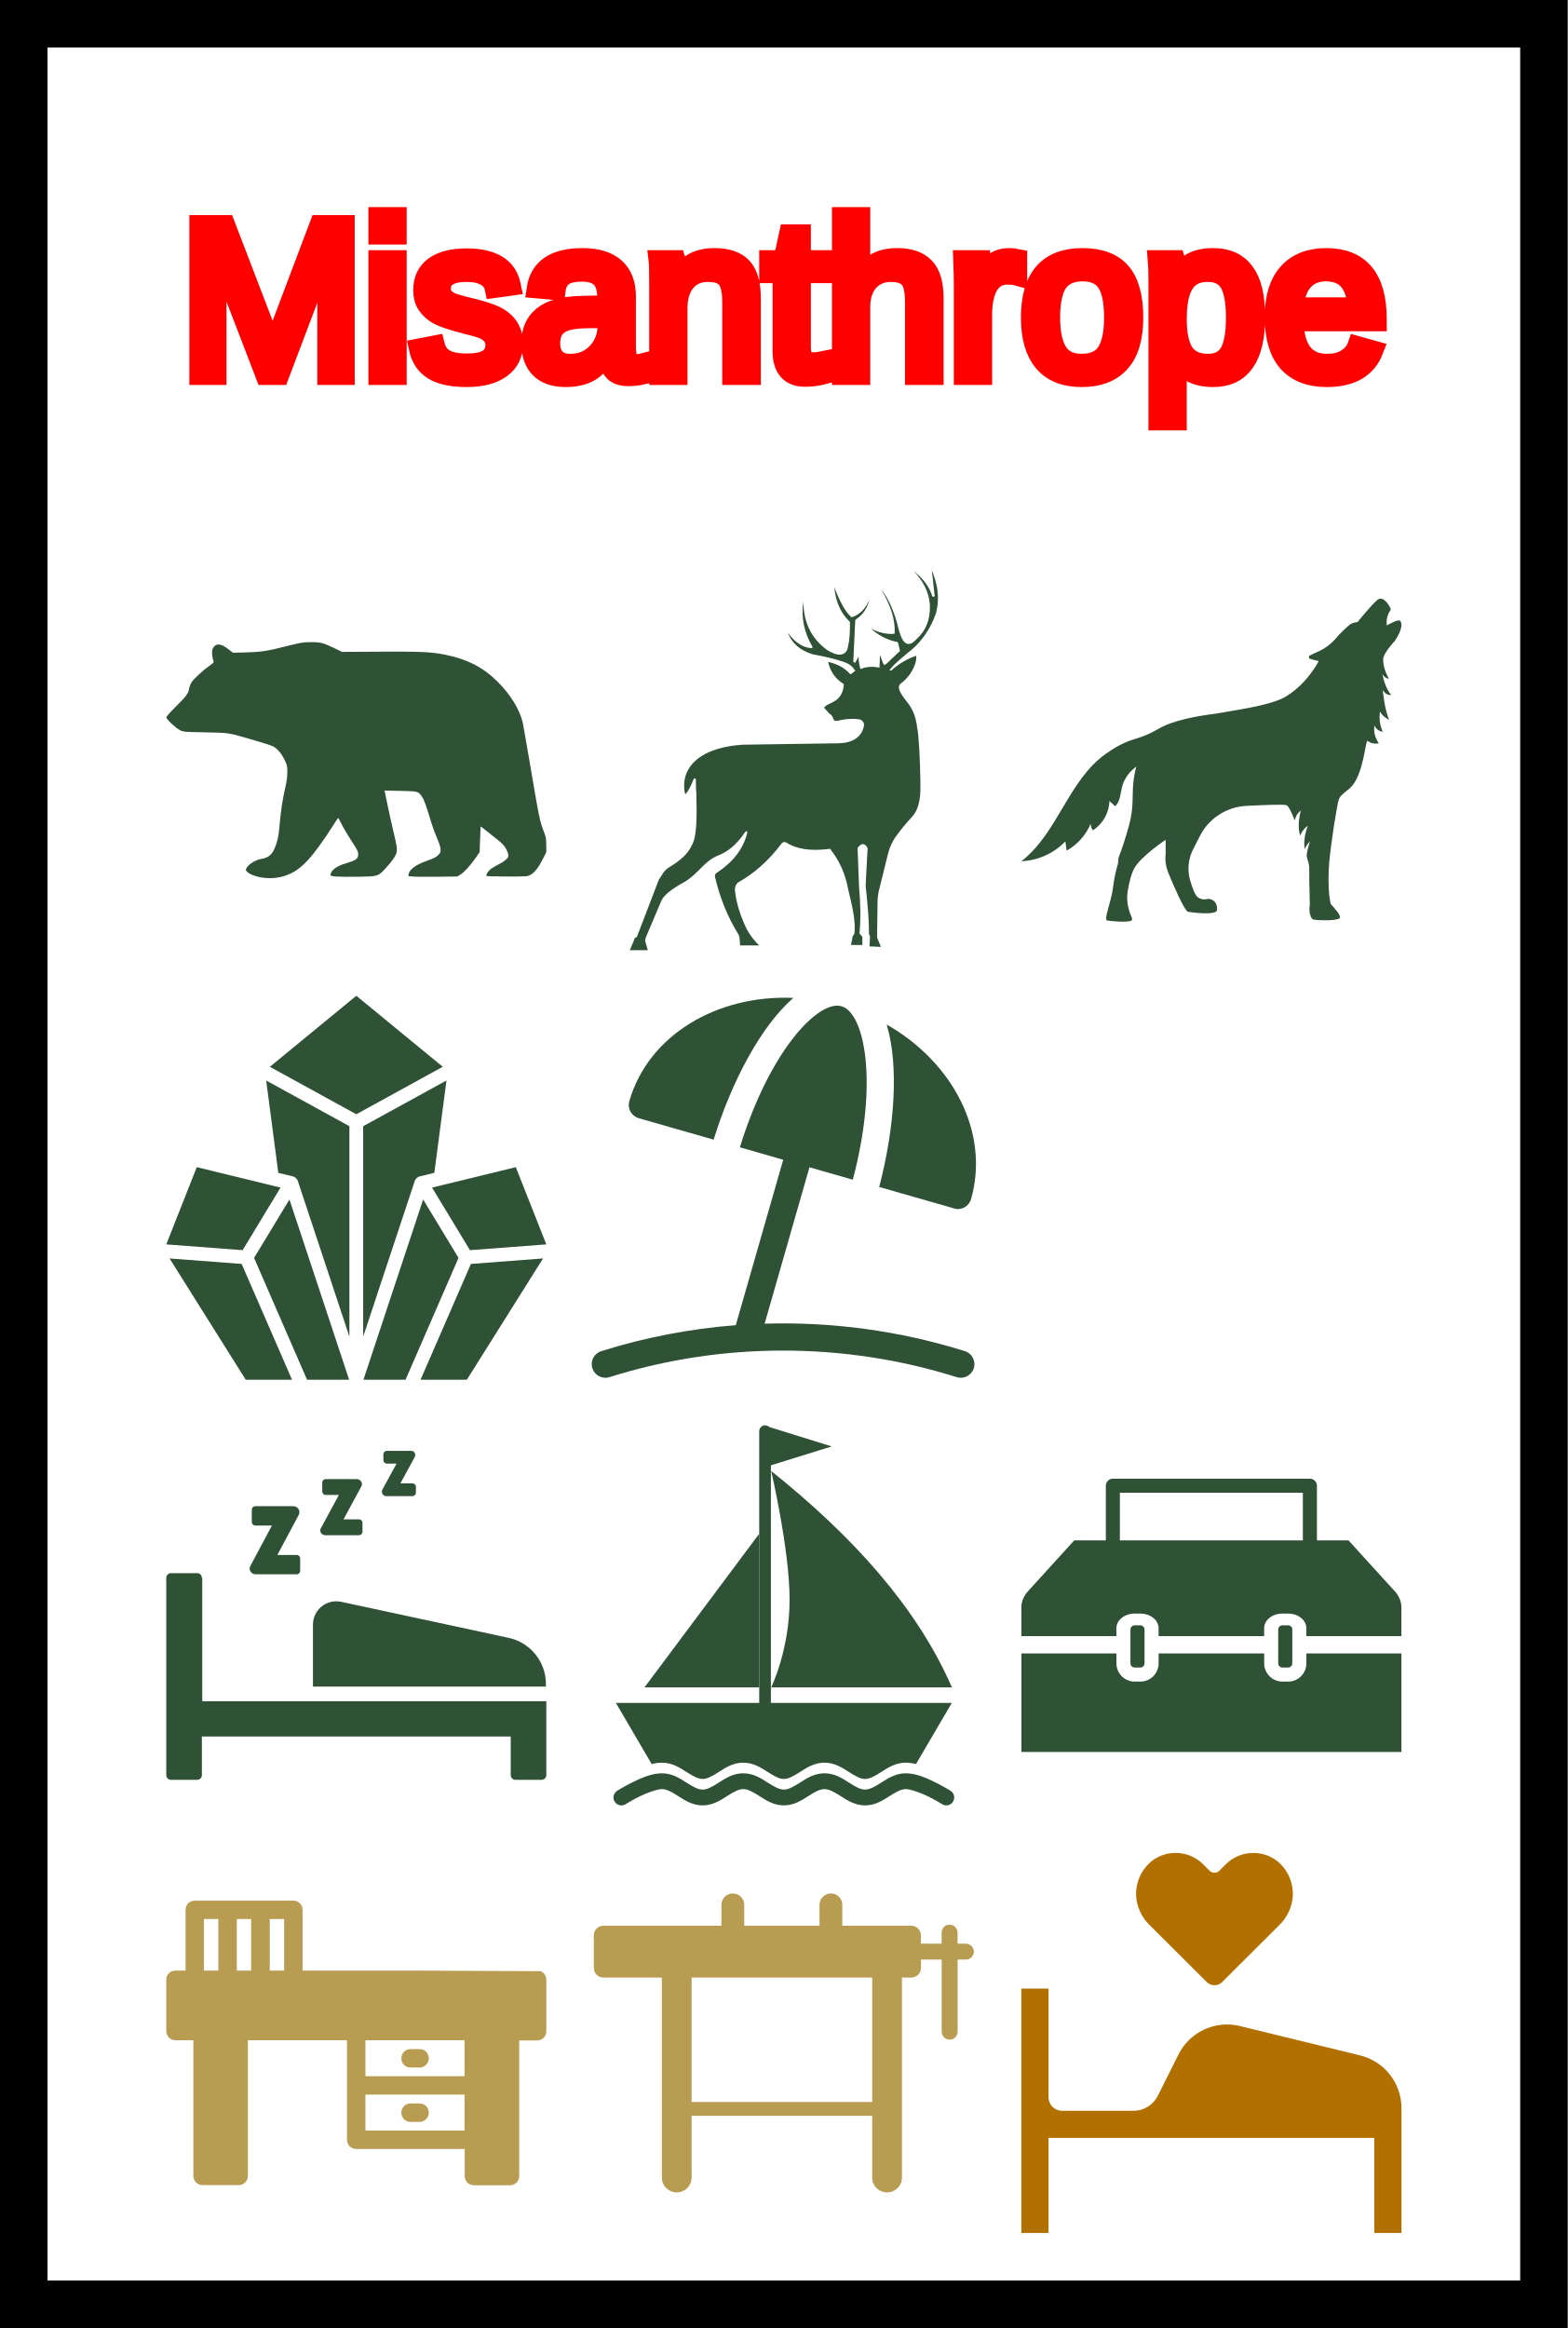
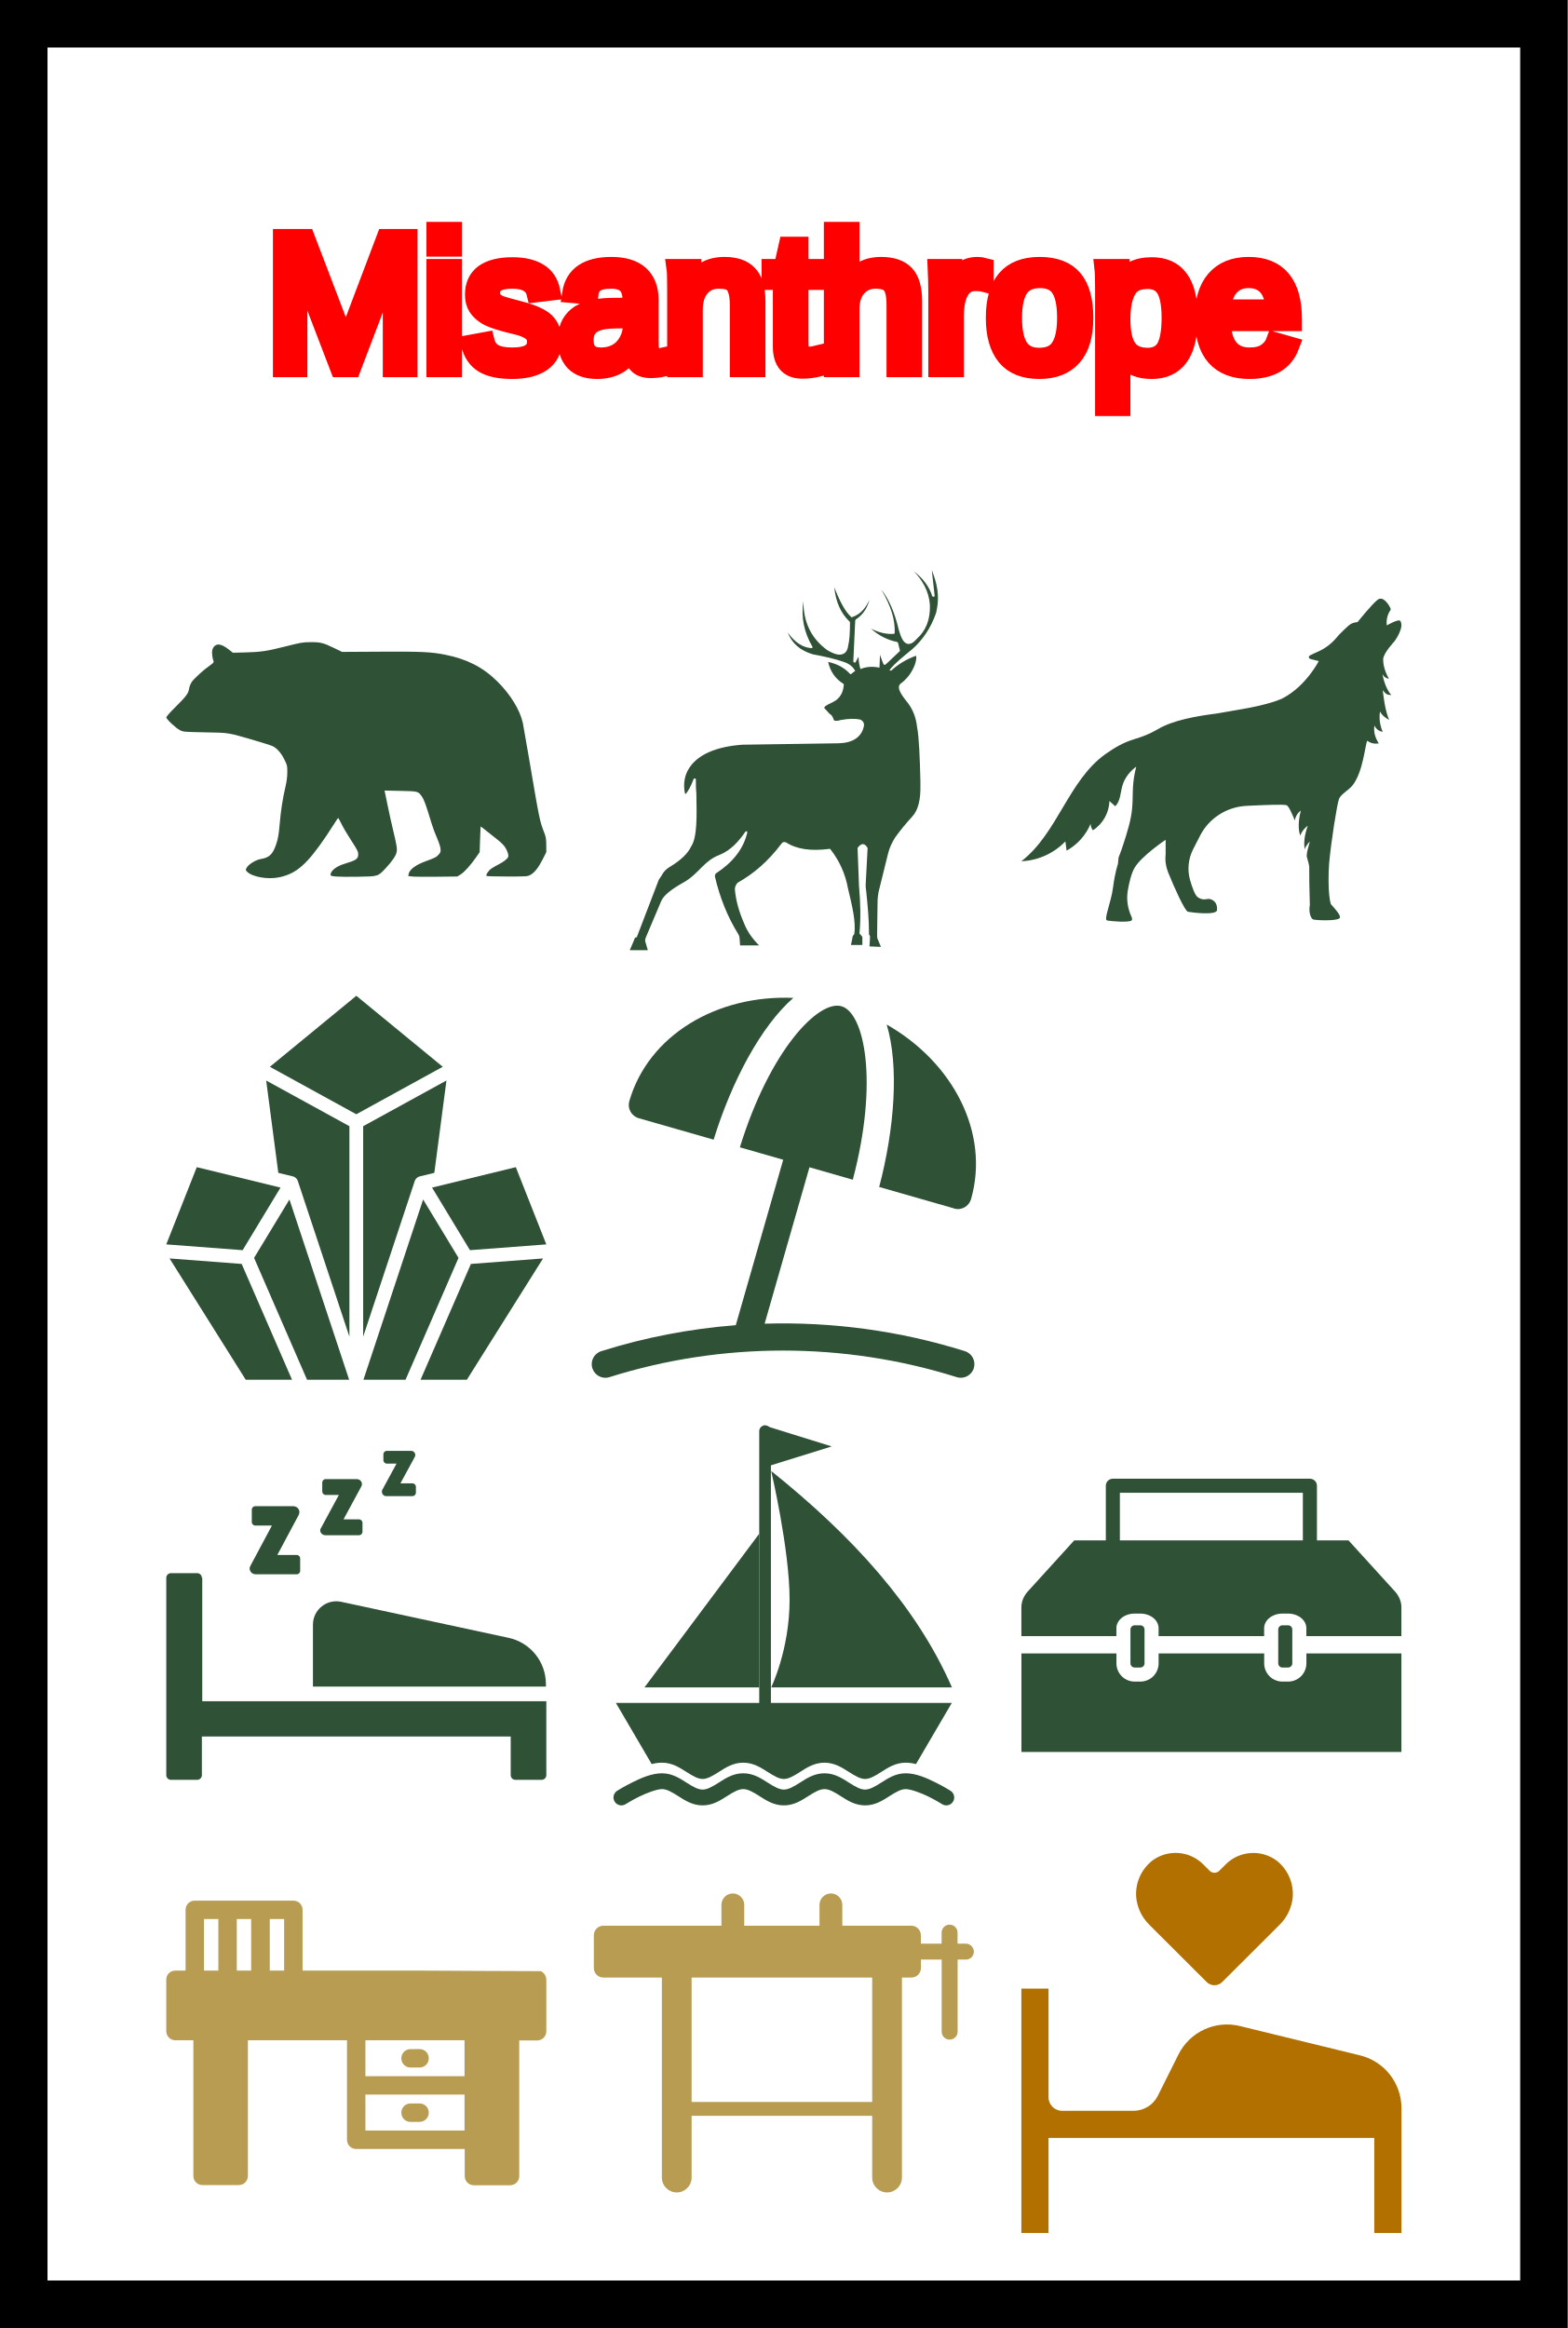
<svg xmlns="http://www.w3.org/2000/svg" width="82.5" height="122.5" viewBox="0 0 82.5 122.5">
  <defs>
</defs>
  <g id="Misanthrope">
    <rect x="1.25" y="1.25" width="80.0" height="120.0" rx="0" ry="0" stroke-dasharray="" stroke-opacity="1" fill="white" stroke-width="2.5" stroke="black" />
    <g id="Misanthrope:features">
      <g id="bear:Misanthrope:0:0">
        <g id="import" transform="translate(8.75, 30.0) scale(0.1395946)">
          <path d="M636.468,687.518 C612.136,682.152,597.203,668.926,569.838,628.5 C565.742,622.45,560.393,614.237,557.95,610.25 C555.507,606.263,553.274,603.032,552.988,603.072 C552.702,603.111,550.473,607.209,548.035,612.178 C545.597,617.147,539.297,627.788,534.035,635.826 C525.807,648.395,524.468,651.024,524.468,654.615 C524.468,661.429,527.21,663.364,543.968,668.373 C555.805,671.912,563.968,678.439,563.968,684.365 C563.968,686.569,553.272,687.244,524.968,686.826 C496.059,686.399,496.36,686.492,485.319,674.668 C476.547,665.276,471.076,657.365,469.904,652.381 C468.714,647.317,469.343,643.116,474.531,621.5 C476.906,611.6,480.45,595.625,482.406,586.0 C484.361,576.375,486.194,567.495,486.479,566.267 L486.997,564.035 L464.233,564.52 C438.562,565.068,438.974,564.952,433.36,573.222 C430.456,577.5,427.742,585.123,419.925,610.965 C418.184,616.721,414.746,625.946,412.286,631.465 C409.824,636.988,407.57,643.763,407.273,646.534 C406.796,650.98,407.052,651.946,409.47,654.819 C412.798,658.775,415.1,660.004,427.449,664.418 C442.22,669.697,451.276,676.292,452.558,682.701 L453.184,685.829 L447.826,686.491 C444.879,686.855,429.157,687.006,412.887,686.827 L383.306,686.5 L378.405,683.469 C373.192,680.243,363.944,669.911,356.187,658.646 L351.468,651.791 L350.846,633.646 C350.504,623.666,350.167,615.361,350.096,615.19 C350.026,615.02,346.192,617.945,341.577,621.69 C336.961,625.436,330.012,630.933,326.133,633.907 C322.255,636.881,317.651,641.307,315.901,643.743 C311.967,649.22,309.618,656.477,310.963,658.991 C312.495,661.854,317.782,665.878,324.367,669.194 C327.723,670.883,332.407,673.596,334.776,675.221 C339.065,678.163,343.016,684.285,341.564,685.737 C341.145,686.157,327.902,686.5,312.135,686.5 C284.451,686.5,283.326,686.424,279.325,684.284 C273.368,681.098,267.72,673.998,261.715,662.144 L256.468,651.788 L256.536,641.644 C256.589,633.617,257.079,630.248,258.885,625.5 C266.25,606.14,265.756,608.53,281.413,516.358 C285.537,492.079,289.373,470.155,289.938,467.636 C294.127,448.942,307.629,427.014,326.37,408.466 C346.641,388.406,369.43,376.738,400.468,370.528 C420.564,366.508,434.303,365.864,492.968,366.194 L547.468,366.5 L558.242,361.271 C574.181,353.535,578.333,352.486,592.468,352.62 C603.662,352.726,606.098,353.145,628.723,358.858 C655.243,365.555,663.548,366.754,687.252,367.308 L703.035,367.677 L708.752,363.206 C715.374,358.027,719.658,356.0,723.981,356.0 C727.994,356.0,731.625,359.652,732.558,364.628 C733.207,368.086,732.173,375.9,730.513,380.077 C730.065,381.206,731.531,382.807,735.687,385.722 C745.135,392.349,758.409,404.44,761.713,409.429 C763.543,412.192,765.066,416.076,765.47,419.012 C766.372,425.575,769.527,429.787,785.116,445.244 C792.184,452.253,797.968,458.762,797.968,459.71 C797.968,462.292,784.187,475.256,778.468,478.054 C773.59,480.44,772.713,480.515,742.468,481.108 C707.447,481.795,711.478,481.138,672.106,492.577 C659.807,496.15,648.083,499.921,646.054,500.956 C639.992,504.049,634.199,510.73,629.699,519.818 C625.599,528.097,625.469,528.656,625.508,537.93 C625.537,544.666,626.343,550.905,628.23,559.0 C632.189,575.977,634.705,592.315,636.423,612.215 C637.633,626.228,638.581,631.89,640.959,639.312 C645.808,654.45,650.907,659.595,662.968,661.519 C670.49,662.718,681.004,669.236,683.639,674.331 C684.977,676.919,684.945,677.368,683.291,679.199 C676.14,687.113,653.153,691.197,636.468,687.518 Z" fill="#2f5136" stroke="none" stroke-width="0" transform="matrix(-0.2645833,0,0,0.2645833,211.1291,-66.14482)" />
        </g>
      </g>
      <g id="deer:Misanthrope:1:0">
        <g id="import" transform="translate(31.25, 30.0) scale(0.9460738)">
          <path d="M18.958,1.429 C18.958,1.455,18.932,1.481,18.905,1.481 C18.879,1.481,18.853,1.481,18.826,1.455 C18.667,0.926,18.323,0.476,17.794,0.053 C18.27,0.555,18.641,1.164,18.694,1.931 C18.72,2.751,18.482,3.36,17.953,3.836 C17.768,4.048,17.609,4.127,17.45,4.101 C17.239,4.048,17.106,3.81,16.974,3.36 C16.736,2.355,16.418,1.614,15.995,1.085 C16.551,2.037,16.762,2.778,16.736,3.492 C16.736,3.519,16.709,3.545,16.683,3.545 C16.313,3.572,15.889,3.492,15.413,3.254 C15.863,3.651,16.339,3.889,16.868,3.995 C16.895,3.995,16.895,4.021,16.921,4.048 L17.027,4.471 C17.027,4.498,17.027,4.524,17,4.524 C16.233,5.265,16.207,5.265,16.207,5.265 L16.154,5.265 C16.127,5.265,16.101,5.239,15.916,4.709 C15.916,5,15.889,5.291,15.889,5.424 C15.492,5.344,15.148,5.371,14.831,5.503 C14.778,5.318,14.725,5.08,14.725,4.815 L14.566,5.106 C14.566,5.133,14.54,5.159,14.487,5.133 C14.46,5.133,14.434,5.106,14.434,5.08 L14.54,2.804 L14.566,2.751 C14.963,2.487,15.201,2.143,15.334,1.64 C15.148,2.064,14.857,2.46,14.355,2.619 C14.328,2.619,14.302,2.619,14.302,2.593 C13.984,2.302,13.693,1.773,13.376,0.952 C13.455,1.773,13.746,2.408,14.222,2.857 C14.222,2.857,14.249,2.884,14.249,2.91 C14.249,3.492,14.222,3.916,14.143,4.233 C14.117,4.445,14.011,4.604,13.878,4.656 C13.667,4.762,13.376,4.683,12.979,4.445 C12.106,3.81,11.656,2.91,11.656,1.72 C11.524,2.619,11.682,3.439,12.159,4.26 L12.159,4.313 C12.159,4.339,12.132,4.339,12.106,4.339 C11.63,4.313,11.18,4.021,10.783,3.466 C11.021,4.074,11.471,4.471,12.185,4.683 C12.899,4.815,13.455,4.948,13.905,5.106 C14.222,5.212,14.408,5.371,14.54,5.609 C14.46,5.662,14.408,5.688,14.328,5.768 C14.302,5.794,14.275,5.794,14.249,5.768 C13.931,5.424,13.534,5.212,13.032,5.106 C13.164,5.662,13.429,6.032,13.878,6.323 C13.905,6.323,13.905,6.35,13.905,6.376 C13.878,6.747,13.746,7.038,13.455,7.249 C13.402,7.276,13.349,7.302,13.323,7.329 C13.111,7.435,12.847,7.54,12.82,7.646 C12.82,7.646,12.82,7.699,12.873,7.726 L13.111,7.99 C13.217,8.043,13.296,8.149,13.349,8.334 C13.376,8.387,13.508,8.414,13.746,8.334 C14.196,8.255,14.54,8.255,14.805,8.308 C14.963,8.361,15.069,8.519,15.016,8.705 C14.884,9.287,14.408,9.604,13.64,9.631 L8.269,9.71 C6.788,9.816,5.782,10.266,5.306,11.007 C5.041,11.403,4.962,11.932,5.068,12.409 L5.094,12.462 C5.253,12.303,5.385,12.038,5.544,11.642 C5.544,11.615,5.571,11.588,5.623,11.588 C5.65,11.588,5.676,11.615,5.676,11.642 C5.676,11.906,5.676,12.144,5.703,12.409 C5.729,13.679,5.756,14.869,5.412,15.372 C5.227,15.769,4.83,16.139,4.221,16.51 C4.036,16.616,3.877,16.774,3.771,16.986 L3.613,17.224 L2.396,20.399 C2.396,20.426,2.369,20.426,2.343,20.426 C2.316,20.426,2.263,20.452,2.237,20.584 L1.999,21.14 L3.004,21.14 L2.872,20.69 C2.819,20.558,2.898,20.426,2.951,20.293 L3.745,18.415 C3.877,18.097,4.301,17.753,5.015,17.357 C5.438,17.118,5.756,16.774,6.047,16.483 C6.285,16.245,6.602,15.981,6.973,15.848 C7.634,15.584,8.084,15.055,8.428,14.552 C8.454,14.525,8.481,14.525,8.507,14.525 C8.534,14.525,8.534,14.552,8.534,14.605 C8.322,15.504,7.74,16.245,6.814,16.854 C6.761,16.88,6.735,16.96,6.735,17.039 C6.999,18.177,7.423,19.262,8.031,20.24 C8.084,20.32,8.111,20.426,8.111,20.532 L8.137,20.875 L9.195,20.875 C8.798,20.479,8.534,20.082,8.375,19.685 C8.084,19.023,7.899,18.388,7.846,17.753 C7.846,17.621,7.899,17.489,8.005,17.383 C8.904,16.88,9.698,16.192,10.439,15.213 C10.492,15.134,10.571,15.107,10.65,15.134 L10.677,15.134 C11.286,15.531,12.079,15.637,13.111,15.504 C13.138,15.504,13.164,15.504,13.164,15.531 C13.64,16.139,13.984,16.854,14.143,17.727 C14.355,18.627,14.593,19.552,14.487,20.24 C14.487,20.24,14.487,20.267,14.46,20.267 C14.408,20.346,14.381,20.399,14.381,20.452 L14.381,20.479 L14.302,20.849 L14.937,20.849 L14.937,20.399 L14.805,20.24 C14.778,20.24,14.778,20.214,14.778,20.188 C14.857,19.367,14.831,18.494,14.752,17.595 L14.672,15.478 L14.672,15.451 C14.778,15.319,14.857,15.24,14.963,15.24 L14.963,15.24 C15.069,15.24,15.148,15.319,15.228,15.451 L15.228,15.478 L15.122,17.489 C15.122,17.595,15.122,17.7,15.148,17.833 C15.228,18.6,15.307,19.394,15.307,20.24 L15.307,20.267 C15.387,20.346,15.36,20.426,15.36,20.452 L15.36,20.479 L15.334,20.928 L15.969,20.955 L15.783,20.505 C15.757,20.452,15.757,20.373,15.757,20.32 L15.783,18.415 C15.783,18.256,15.81,18.071,15.836,17.912 L16.366,15.769 C16.445,15.451,16.577,15.16,16.762,14.869 C17.027,14.499,17.345,14.102,17.715,13.705 C18.032,13.361,18.191,12.779,18.165,11.932 L18.165,11.694 C18.138,10.477,18.085,9.207,17.98,8.731 C17.927,8.228,17.768,7.805,17.503,7.435 C17.212,7.064,16.789,6.561,17.053,6.323 C17.45,6.032,17.715,5.662,17.874,5.212 C17.927,5.027,17.953,4.895,17.927,4.762 C17.397,4.948,16.921,5.239,16.551,5.583 L16.524,5.583 L16.498,5.583 L16.498,5.583 L16.471,5.583 L16.471,5.583 L16.445,5.583 C16.524,5.424,16.815,5.133,17.397,4.656 C17.503,4.577,17.583,4.498,17.688,4.418 C18.27,3.916,18.747,3.228,19.038,2.381 C19.276,1.376,19.064,0.688,18.8,-0 Z" fill="#2f5136" stroke="none" stroke-width="0.265" />
        </g>
      </g>
      <g id="wolf:Misanthrope:2:0">
        <g id="import" transform="translate(53.75, 30.0) scale(0.1511773)">
          <path d="M131.921,17.713 C131.339,16.813,127.212,19.247,127.212,19.247 C126.974,17.448,127.37,15.622,128.349,14.114 L128.429,14.008 C128.588,13.77,128.588,13.479,128.482,13.241 C127.926,12.13,125.995,8.823,124.037,10.304 C121.973,11.865,117.025,18.083,117.025,18.083 C117.025,18.083,115.676,18.162,114.644,18.771 C113.639,19.353,110.569,22.502,110.569,22.502 L109.59,23.639 C107.844,25.703,105.648,27.317,103.188,28.402 C102.235,28.825,101.256,29.275,100.436,29.698 C99.907,29.989,99.986,30.756,100.568,30.915 L103.505,31.683 C103.505,31.683,99.219,40.149,91.228,44.462 C88.582,45.891,82.762,47.267,79.692,47.849 C76.65,48.431,68.157,49.886,68.157,49.886 C61.331,50.759,52.811,52.161,47.413,55.416 C44.926,56.897,42.201,57.982,39.423,58.802 C35.719,59.914,32.729,61.581,29.369,63.962 C16.351,73.169,12.647,91.558,4.6e-05,101.321 C5.742,101.109,11.351,98.569,15.319,94.415 C15.452,95.5,15.611,96.558,15.743,97.643 C19.473,95.579,22.49,92.219,24.104,88.277 C24.104,89.097,24.395,89.891,24.897,90.552 C28.337,88.383,30.559,84.441,30.639,80.366 C31.327,80.974,31.988,81.583,32.676,82.192 C34.502,80.392,34.449,77.508,35.163,75.048 C35.931,72.349,37.73,70.074,39.979,68.407 C39.793,69.095,39.635,69.809,39.502,70.523 C39.053,72.693,38.841,74.863,38.788,77.059 C38.735,79.122,38.735,81.186,38.523,83.223 C38.127,87.192,36.856,91.108,35.666,94.891 C35.11,96.638,34.528,98.331,33.84,100.024 L33.602,102.326 C33.602,102.326,32.597,105.104,31.909,110.449 C31.221,115.794,28.522,121.694,29.872,121.958 C31.221,122.223,37.333,122.726,38.338,121.958 C38.656,121.72,38.576,121.165,38.285,120.556 C37.015,117.725,36.513,114.603,37.042,111.56 C37.518,108.756,38.259,105.607,39.37,103.676 C41.751,99.522,50.218,93.86,50.218,93.86 L50.218,98.94 C49.98,101.03,50.271,103.12,51.038,105.078 C53.155,110.37,56.912,118.704,57.997,118.916 C59.346,119.18,67.972,120.265,68.104,118.307 C68.21,116.64,67.707,115.132,65.802,114.524 C64.638,114.153,63.421,115.291,61.383,113.836 C60.431,113.148,59.478,110.475,58.711,107.856 C57.706,104.284,58.102,100.448,59.796,97.141 L62.177,92.484 C65.273,86.398,71.411,82.43,78.264,82.059 C84.376,81.742,90.964,81.504,92.234,81.795 C92.922,81.953,94.007,84.176,95.171,87.139 C95.621,84.705,97.261,83.726,97.261,83.726 C95.912,89.044,96.838,91.743,97.076,92.404 C97.817,90.261,99.695,88.965,99.695,88.965 C99.087,90.711,98.108,93.754,98.61,97.193 C99.166,95.606,100.409,94.468,100.409,94.468 C100.092,95.712,99.351,98.014,99.325,99.31 C99.325,99.442,99.325,99.601,99.351,99.733 C99.88,101.559,100.198,102.855,100.198,103.094 C100.145,104.946,100.277,111.904,100.409,116.402 L100.436,116.402 C99.88,119.207,100.859,121.456,101.627,121.614 C103.161,121.932,109.564,122.144,110.728,121.191 C111.654,120.424,108.744,117.408,107.738,116.27 C106.707,113.121,106.865,105.157,107.13,102.062 C107.791,94.574,109.908,81.318,110.569,79.625 C111.257,77.932,113.903,76.662,115.305,74.889 C119.036,70.153,119.698,60.363,120.412,59.411 C120.491,59.305,121.708,60.76,124.407,60.31 C123.243,58.458,122.502,56.421,122.899,54.066 C122.925,53.934,123.349,55.892,125.809,56.289 C124.143,52.796,124.804,49.066,124.883,49.251 C125.386,50.389,126.868,51.632,128.058,52.082 C126.577,49.436,125.73,41.657,125.836,41.79 C126.762,43.113,127.291,43.456,128.799,43.483 C126.497,41.102,125.624,36.048,125.704,36.207 C126.418,37.662,127.953,37.847,127.926,37.794 C126.1,34.566,125.942,32.159,125.942,31.048 C125.942,28.931,129.884,24.777,129.884,24.777 C129.884,24.777,133.429,19.962,131.921,17.713 Z" fill="#2f5136" stroke="none" stroke-width="0.265" />
        </g>
      </g>
      <g id="salt:Misanthrope:0:1">
        <g id="import" transform="translate(8.75, 52.5) scale(0.8772699)">
          <path d="M14.961,10.886 C14.966,10.879,14.972,10.874,14.977,10.866 C15.004,10.832,15.036,10.802,15.072,10.779 C15.077,10.775,15.079,10.77,15.085,10.767 C15.09,10.764,15.09,10.767,15.092,10.765 C15.126,10.745,15.162,10.729,15.2,10.72 L16.08,10.505 L16.808,4.965 L11.812,7.706 L11.812,20.33 L14.907,10.99 C14.919,10.953,14.938,10.918,14.96,10.886 Z" fill="#2f5136" stroke="none" stroke-width="0.265" />
          <path d="M5.267,15.606 L8.444,22.913 L10.97,22.913 L7.389,12.103 Z" fill="#2f5136" stroke="none" stroke-width="0.265" />
          <path d="M15.255,22.913 L18.032,22.913 L22.602,15.639 L18.275,15.968 Z" fill="#2f5136" stroke="none" stroke-width="0.265" />
          <path d="M18.217,15.143 L22.798,14.796 L20.968,10.164 L15.944,11.389 Z" fill="#2f5136" stroke="none" stroke-width="0.265" />
          <path d="M15.409,12.103 L11.828,22.913 L14.354,22.913 L17.531,15.606 Z" fill="#2f5136" stroke="none" stroke-width="0.265" />
          <path d="M6.853,11.389 L1.83,10.164 L0,14.796 L4.581,15.143 Z" fill="#2f5136" stroke="none" stroke-width="0.265" />
          <path d="M11.401,-0.116 L6.214,4.144 L11.399,6.991 L16.586,4.143 Z" fill="#2f5136" stroke="none" stroke-width="0.265" />
          <path d="M6.721,10.506 L7.596,10.717 C7.634,10.727,7.67,10.742,7.704,10.763 C7.704,10.763,7.709,10.763,7.711,10.765 C7.713,10.767,7.719,10.773,7.724,10.776 C7.76,10.801,7.792,10.83,7.819,10.864 C7.824,10.871,7.83,10.877,7.835,10.884 C7.859,10.916,7.877,10.952,7.89,10.989 L10.986,20.33 L10.986,7.706 L5.993,4.967 Z" fill="#2f5136" stroke="none" stroke-width="0.265" />
          <path d="M0.197,15.639 L4.766,22.913 L7.543,22.913 L4.523,15.968 Z" fill="#2f5136" stroke="none" stroke-width="0.265" />
        </g>
      </g>
      <g id="beachcombing:Misanthrope:1:1">
        <g id="import" transform="translate(31.25, 52.5) scale(0.870057)">
          <path d="M22.444,21.376 C18.524,20.144,14.415,19.59,10.331,19.714 L13.043,10.255 L15.664,11.007 C17.235,5.071,16.366,0.912,14.977,0.515 C13.588,0.118,10.645,3.177,8.834,9.048 L11.455,9.8 L8.586,19.805 C5.833,20.02,3.096,20.541,0.45,21.376 C0.012,21.516,-0.228,21.979,-0.088,22.409 C0.053,22.847,0.516,23.087,0.946,22.947 C7.743,20.805,15.143,20.805,21.947,22.947 C22.386,23.087,22.849,22.839,22.981,22.409 C23.121,21.971,22.873,21.508,22.443,21.376 Z" fill="#2f5136" stroke="none" stroke-width="0.265" />
          <path d="M2.716,7.287 L7.247,8.585 C8.33,5.079,10.099,1.73,12.067,0.011 C7.437,-0.188,3.295,2.268,2.145,6.261 C2.021,6.7,2.269,7.154,2.716,7.287 Z" fill="#2f5136" stroke="none" stroke-width="0.265" />
          <path d="M21.791,12.752 C22.229,12.876,22.683,12.628,22.816,12.181 C23.957,8.188,21.741,3.913,17.714,1.623 C18.467,4.12,18.194,7.899,17.26,11.446 L21.791,12.744 Z" fill="#2f5136" stroke="none" stroke-width="0.265" />
        </g>
      </g>
      <g id="bed:Misanthrope:0:2">
        <g id="import" transform="translate(8.75, 75.0) scale(0.7697637)">
          <path d="M2.434,10.424 C2.434,10.265,2.302,10.107,2.117,10.107 L0.317,10.107 C0.159,10.107,-0,10.239,-0,10.424 L-0,23.918 C-0,24.077,0.132,24.235,0.317,24.235 L2.117,24.235 C2.275,24.235,2.434,24.103,2.434,23.918 L2.434,21.272 L23.548,21.272 L23.548,23.918 C23.548,24.077,23.68,24.235,23.865,24.235 L25.664,24.235 C25.823,24.235,25.982,24.103,25.982,23.918 L25.982,18.864 L2.46,18.864 L2.46,10.424 Z" fill="#2f5136" stroke="none" stroke-width="0" />
          <path d="M23.389,14.525 L11.959,12.065 C10.954,11.853,10.028,12.62,10.028,13.626 L10.028,17.859 L25.955,17.859 L25.955,17.7 C25.955,16.166,24.897,14.843,23.389,14.525 Z" fill="#2f5136" stroke="none" stroke-width="0" />
          <path d="M6.112,10.186 L8.916,10.186 C9.049,10.186,9.154,10.08,9.154,9.948 L9.154,9.101 C9.154,8.969,9.049,8.863,8.916,8.863 L7.593,8.863 L9.049,6.138 C9.207,5.847,8.996,5.529,8.678,5.529 L6.085,5.529 C5.953,5.529,5.847,5.635,5.847,5.767 L5.847,6.614 C5.847,6.746,5.953,6.852,6.085,6.852 L7.223,6.852 L5.768,9.577 C5.583,9.842,5.794,10.186,6.112,10.186 Z" fill="#2f5136" stroke="none" stroke-width="0" />
          <path d="M10.874,7.514 L13.176,7.514 C13.308,7.514,13.414,7.408,13.414,7.276 L13.414,6.667 C13.414,6.535,13.308,6.429,13.176,6.429 L12.118,6.429 L13.335,4.18 C13.467,3.942,13.282,3.677,13.017,3.677 L10.901,3.677 C10.768,3.677,10.663,3.783,10.663,3.915 L10.663,4.524 C10.663,4.656,10.768,4.762,10.901,4.762 L11.8,4.762 L10.583,7.011 C10.424,7.223,10.61,7.514,10.874,7.514 Z" fill="#2f5136" stroke="none" stroke-width="0" />
          <path d="M15.028,4.841 L16.827,4.841 C16.96,4.841,17.066,4.736,17.066,4.603 L17.066,4.206 C17.066,4.074,16.96,3.968,16.827,3.968 L16.007,3.968 L16.986,2.169 C17.092,1.984,16.96,1.746,16.748,1.746 L15.081,1.746 C14.949,1.746,14.843,1.852,14.843,1.984 L14.843,2.381 C14.843,2.513,14.949,2.619,15.081,2.619 L15.742,2.619 L14.764,4.418 C14.684,4.603,14.816,4.841,15.028,4.841 Z" fill="#2f5136" stroke="none" stroke-width="0" />
        </g>
      </g>
      <g id="trader:Misanthrope:1:2">
        <g id="import" transform="translate(31.25, 75.0) scale(0.9214891)">
          <path d="M9.704,2.412 L13.586,1.206 L9.704,0 Z" fill="#2f5136" stroke="none" stroke-width="0.265" />
          <path d="M9.78,0.001 C9.596,0.001,9.446,0.15,9.446,0.335 L9.446,17.046 C9.446,17.134,9.482,17.219,9.545,17.282 C9.607,17.344,9.691,17.379,9.78,17.379 C9.868,17.379,9.954,17.344,10.016,17.282 C10.078,17.219,10.113,17.134,10.113,17.046 L10.113,0.335 C10.113,0.246,10.078,0.161,10.016,0.098 C9.954,0.036,9.868,0.001,9.78,0.001 Z" fill="#2f5136" stroke="none" stroke-width="0.265" />
          <path d="M1.259,15.852 L3.304,19.344 C3.498,19.295,3.696,19.265,3.893,19.265 C4.485,19.265,4.93,19.568,5.296,19.8 C5.662,20.033,5.948,20.195,6.212,20.195 C6.477,20.195,6.764,20.033,7.129,19.8 C7.495,19.568,7.94,19.265,8.532,19.265 C9.124,19.265,9.568,19.568,9.934,19.8 C10.3,20.033,10.586,20.195,10.851,20.195 C11.117,20.195,11.403,20.033,11.768,19.8 C12.133,19.568,12.578,19.265,13.17,19.265 C13.762,19.265,14.207,19.568,14.573,19.8 C14.939,20.033,15.225,20.195,15.491,20.195 C15.755,20.195,16.042,20.033,16.407,19.8 C16.773,19.568,17.218,19.265,17.81,19.265 C18.007,19.265,18.204,19.295,18.399,19.344 L20.444,15.852 Z" fill="#2f5136" stroke="none" stroke-width="0.265" />
          <path d="M10.128,14.967 L20.451,14.967 C18.448,10.367,14.772,6.326,10.128,2.608 C10.128,2.608,11.18,7.087,11.18,9.956 C11.18,12.825,10.128,14.967,10.128,14.967 Z" fill="#2f5136" stroke="none" stroke-width="0.265" />
          <path d="M9.447,14.967 L2.892,14.967 L9.447,6.189 Z" fill="#2f5136" stroke="none" stroke-width="0.265" />
          <path d="M3.893,19.871 C3.301,19.871,2.71,20.137,2.213,20.382 C1.716,20.627,1.331,20.871,1.331,20.871 C1.231,20.936,1.159,21.038,1.133,21.154 C1.107,21.271,1.129,21.394,1.193,21.495 C1.257,21.597,1.359,21.668,1.476,21.694 C1.593,21.72,1.716,21.698,1.817,21.634 C1.817,21.634,2.164,21.414,2.613,21.193 C3.061,20.973,3.63,20.774,3.894,20.774 C4.16,20.774,4.446,20.936,4.811,21.169 C5.177,21.401,5.621,21.704,6.214,21.704 C6.806,21.704,7.25,21.401,7.616,21.169 C7.982,20.936,8.268,20.774,8.534,20.774 C8.799,20.774,9.086,20.936,9.451,21.169 C9.816,21.401,10.261,21.704,10.853,21.704 C11.445,21.704,11.89,21.401,12.255,21.169 C12.621,20.936,12.908,20.774,13.172,20.774 C13.438,20.774,13.724,20.936,14.09,21.169 C14.456,21.401,14.9,21.704,15.493,21.704 C16.085,21.704,16.529,21.401,16.895,21.169 C17.261,20.936,17.547,20.774,17.812,20.774 C18.076,20.774,18.645,20.973,19.093,21.193 C19.542,21.413,19.889,21.634,19.889,21.634 L19.887,21.634 C19.988,21.698,20.111,21.72,20.228,21.694 C20.345,21.668,20.447,21.597,20.511,21.495 C20.576,21.394,20.597,21.271,20.571,21.154 C20.546,21.038,20.473,20.936,20.373,20.871 C20.373,20.871,19.988,20.626,19.491,20.382 C18.994,20.137,18.403,19.871,17.811,19.871 C17.218,19.871,16.774,20.174,16.408,20.406 C16.042,20.639,15.756,20.801,15.492,20.801 C15.226,20.801,14.94,20.639,14.574,20.406 C14.208,20.174,13.764,19.871,13.171,19.871 C12.579,19.871,12.135,20.174,11.769,20.406 C11.403,20.639,11.117,20.801,10.852,20.801 C10.586,20.801,10.3,20.639,9.935,20.406 C9.569,20.174,9.125,19.871,8.533,19.871 C7.941,19.871,7.496,20.174,7.13,20.406 C6.764,20.639,6.478,20.801,6.213,20.801 C5.947,20.801,5.661,20.639,5.296,20.406 C4.93,20.174,4.485,19.871,3.893,19.871 Z" fill="#2f5136" stroke="none" stroke-width="0.265" />
        </g>
      </g>
      <g id="quality:Misanthrope:2:2">
        <g id="import" transform="translate(53.75, 75.0) scale(0.2285479)">
          <path d="M65.627,52.526 V54.799 C65.627,55.916,65.181,56.987,64.396,57.776 C63.607,58.565,62.537,59.006,61.42,59.006 H60.115 C58.998,59.006,57.927,58.565,57.138,57.776 C56.349,56.987,55.908,55.916,55.908,54.799 V52.526 H31.603 V54.799 C31.603,55.916,31.157,56.987,30.372,57.776 C29.583,58.565,28.513,59.006,27.396,59.006 H26.091 C24.974,59.006,23.904,58.565,23.114,57.776 C22.325,56.987,21.884,55.916,21.884,54.799 V52.526 H0.009 V75.214 H87.509 V52.526 Z" fill="#2f5136" stroke="none" stroke-width="0" />
          <path d="M19.446,28.502 V13.916 C19.446,13.018,20.172,12.295,21.067,12.295 H66.434 C67.332,12.295,68.055,13.022,68.055,13.916 V28.502 H64.813 V15.537 H22.68 V28.502 H19.438 Z" fill="#2f5136" stroke="none" stroke-width="0" />
          <path d="M87.501,48.533 V41.902 C87.501,40.586,86.977,39.308,86.012,38.246 L75.332,26.498 H12.168 L1.488,38.246 C0.524,39.308,0,40.589,0,41.902 V48.533 H21.875 V46.714 C21.875,45.821,22.32,44.964,23.106,44.333 C23.895,43.702,24.965,43.346,26.082,43.346 H27.387 C28.504,43.346,29.574,43.702,30.364,44.333 C31.153,44.964,31.594,45.821,31.594,46.714 V48.533 H55.899 V46.714 C55.899,45.821,56.344,44.964,57.13,44.333 C57.919,43.702,58.989,43.346,60.106,43.346 H61.411 C62.528,43.346,63.598,43.702,64.387,44.333 C65.176,44.964,65.618,45.821,65.618,46.714 V48.533 Z" fill="#2f5136" stroke="none" stroke-width="0.894" />
          <path d="M62.384,47.014 V54.803 C62.384,55.061,62.282,55.307,62.099,55.487 C61.919,55.666,61.669,55.768,61.415,55.768 H60.11 C59.852,55.768,59.606,55.666,59.427,55.487 C59.247,55.307,59.142,55.057,59.142,54.803 V47.014 C59.142,46.756,59.243,46.51,59.427,46.33 C59.606,46.151,59.852,46.045,60.11,46.045 H61.415 C61.673,46.045,61.919,46.147,62.099,46.33 C62.278,46.51,62.384,46.76,62.384,47.014 Z" fill="#2f5136" stroke="none" stroke-width="0" />
          <path d="M28.357,47.014 V54.803 C28.357,55.061,28.255,55.307,28.072,55.487 C27.892,55.666,27.646,55.768,27.388,55.768 H26.083 C25.825,55.768,25.579,55.666,25.4,55.487 C25.22,55.307,25.115,55.057,25.115,54.803 V47.014 C25.115,46.756,25.216,46.51,25.4,46.33 C25.579,46.151,25.829,46.045,26.083,46.045 H27.388 C27.646,46.045,27.892,46.147,28.072,46.33 C28.251,46.51,28.357,46.76,28.357,47.014 Z" fill="#2f5136" stroke="none" stroke-width="0" />
        </g>
      </g>
      <g id="workbench:Misanthrope:0:3">
        <g id="import" transform="translate(8.75, 97.5) scale(0.8793915)">
          <path d="M15.158,11.74 C15.467,11.74,15.709,11.983,15.709,12.291 C15.71,12.6,15.456,12.843,15.158,12.843 H14.617 C14.308,12.843,14.067,12.6,14.067,12.292 C14.067,11.983,14.31,11.741,14.617,11.741 Z" fill="#b79c51" stroke="none" stroke-width="0" />
          <path d="M15.158,14.993 C15.467,14.993,15.709,15.235,15.709,15.543 C15.71,15.852,15.456,16.095,15.158,16.095 H14.617 C14.308,16.095,14.067,15.852,14.067,15.544 C14.067,15.235,14.31,14.994,14.617,14.994 Z" fill="#b79c51" stroke="none" stroke-width="0" />
          <path d="M7.605,2.856 C7.914,2.856,8.156,3.099,8.156,3.406 V7.177 C1.155,7.152,8.147,7.176,1.156,7.144 V3.406 C1.156,3.097,1.399,2.856,1.707,2.856 H3.675 Z M7.053,3.958 H6.193 V7.133 H7.053 Z M5.08,3.958 H4.22 V7.133 H5.08 Z M3.117,3.958 H2.257 V7.133 H3.117 Z" fill="#b79c51" stroke="none" stroke-width="0" />
          <path d="M22.412,7.077 C22.611,7.166,22.743,7.364,22.743,7.596 V10.671 C22.743,10.98,22.5,11.222,22.192,11.222 H21.123 V19.337 C21.123,19.646,20.88,19.887,20.572,19.887 H18.411 C18.102,19.887,17.86,19.644,17.86,19.337 V17.716 H11.366 C11.057,17.716,10.815,17.473,10.815,17.165 V11.212 H4.884 V19.326 C4.884,19.635,4.641,19.877,4.333,19.877 H2.172 C1.863,19.877,1.621,19.634,1.621,19.326 V11.212 H0.551 C0.242,11.212,0,10.969,0,10.661 V7.596 C-0.011,7.287,0.232,7.044,0.54,7.044 H15.412 C22.404,7.076,15.411,7.052,22.412,7.077 Z M17.848,11.211 H11.917 V13.361 H17.848 Z M17.848,14.463 H11.917 V16.613 H17.848 Z" fill="#b79c51" stroke="none" stroke-width="0" />
        </g>
      </g>
      <g id="furniture:Misanthrope:1:3">
        <g id="import" transform="translate(31.25, 97.5) scale(0.4166667)">
          <path d="M47.696,11.759 C47.505,11.568,47.254,11.464,46.985,11.464 L45.939,11.464 L45.939,10.067 C45.939,9.512,45.488,9.061,44.933,9.061 C44.377,9.061,43.926,9.512,43.926,10.067 L43.926,11.464 L41.306,11.464 L41.306,10.406 C41.306,9.738,40.764,9.195,40.095,9.195 L31.384,9.195 L31.384,6.562 C31.384,5.768,30.738,5.121,29.944,5.121 C29.15,5.121,28.503,5.768,28.503,6.562 L28.503,9.195 L18.998,9.195 L18.998,6.562 C18.998,5.768,18.351,5.121,17.558,5.121 C16.764,5.121,16.117,5.768,16.117,6.562 L16.117,9.195 L1.21,9.195 C0.542,9.195,-3.77494e-05,9.738,-3.77494e-05,10.406 L-3.77494e-05,14.531 C-3.77494e-05,15.2,0.542,15.742,1.21,15.742 L8.594,15.742 L8.594,41 C8.594,42.037,9.436,42.879,10.473,42.879 C11.51,42.879,12.351,42.037,12.351,41 L12.351,33.2 L35.158,33.2 L35.158,41 C35.158,42.037,36.0,42.879,37.037,42.879 C38.074,42.879,38.915,42.037,38.915,41 L38.915,15.742 L40.104,15.742 C40.772,15.742,41.315,15.2,41.315,14.531 L41.315,13.473 L43.935,13.473 L43.935,22.575 C43.935,23.13,44.386,23.581,44.941,23.581 C45.497,23.581,45.948,23.13,45.948,22.575 L45.948,13.473 L46.993,13.473 C47.549,13.473,48.0,13.022,48.0,12.466 C47.991,12.202,47.887,11.95,47.696,11.759 Z M12.351,31.456 L12.351,15.742 L35.158,15.742 L35.158,31.456 Z" fill="#b79c51" stroke="none" stroke-width="0.043" />
        </g>
      </g>
      <g id="bearbed:Misanthrope:2:3">
        <g id="import" transform="translate(53.75, 97.5) scale(2.699784)">
          <path d="M105.595,148.102 A1.058,1.058,0.0,0,0,104.397,148.657 L103.995,149.461 A0.529,0.529,0.0,0,1,103.522,149.754 H102.129 A0.265,0.265,0.0,0,1,101.864,149.489 V147.372 H101.335 V152.135 H101.864 V150.283 H108.214 V152.135 H108.744 V149.702 A1.058,1.058,0.0,0,0,107.937,148.674 Z" fill="#b17000" stroke="none" stroke-width="0.265" transform="translate(-101.3353,-144.7274)" />
          <path d="M104.945,147.242 A0.213,0.213,0.0,0,0,105.252,147.242 L106.366,146.131 A0.868,0.868,0.0,0,0,106.626,145.575 A0.825,0.825,0.0,0,0,106.385,144.943 C106.366,144.924,106.348,144.908,106.327,144.89 A0.764,0.764,0.0,0,0,105.308,144.961 L105.194,145.075 A0.134,0.134,0.0,0,1,105.004,145.075 L104.89,144.961 A0.761,0.761,0.0,0,0,103.871,144.89 C103.85,144.908,103.832,144.924,103.813,144.943 A0.825,0.825,0.0,0,0,103.572,145.575 A0.868,0.868,0.0,0,0,103.832,146.131 Z" fill="#b17000" stroke="none" stroke-width="0.265" transform="translate(-101.3353,-144.7274)" />
        </g>
      </g>
    </g>
    <g id="Misanthrope:header">
-       <text x="41.25" y="19.759" font-size="11.534" font-family="Arial" stroke="red" font-style="" fill="red" text-anchor="middle">Misanthrope</text>
+       <text x="41.25" y="19.347" font-size="9.886" font-family="Arial" stroke="red" font-style="" fill="red" text-anchor="middle">Misanthrope</text>
    </g>
  </g>
</svg>
